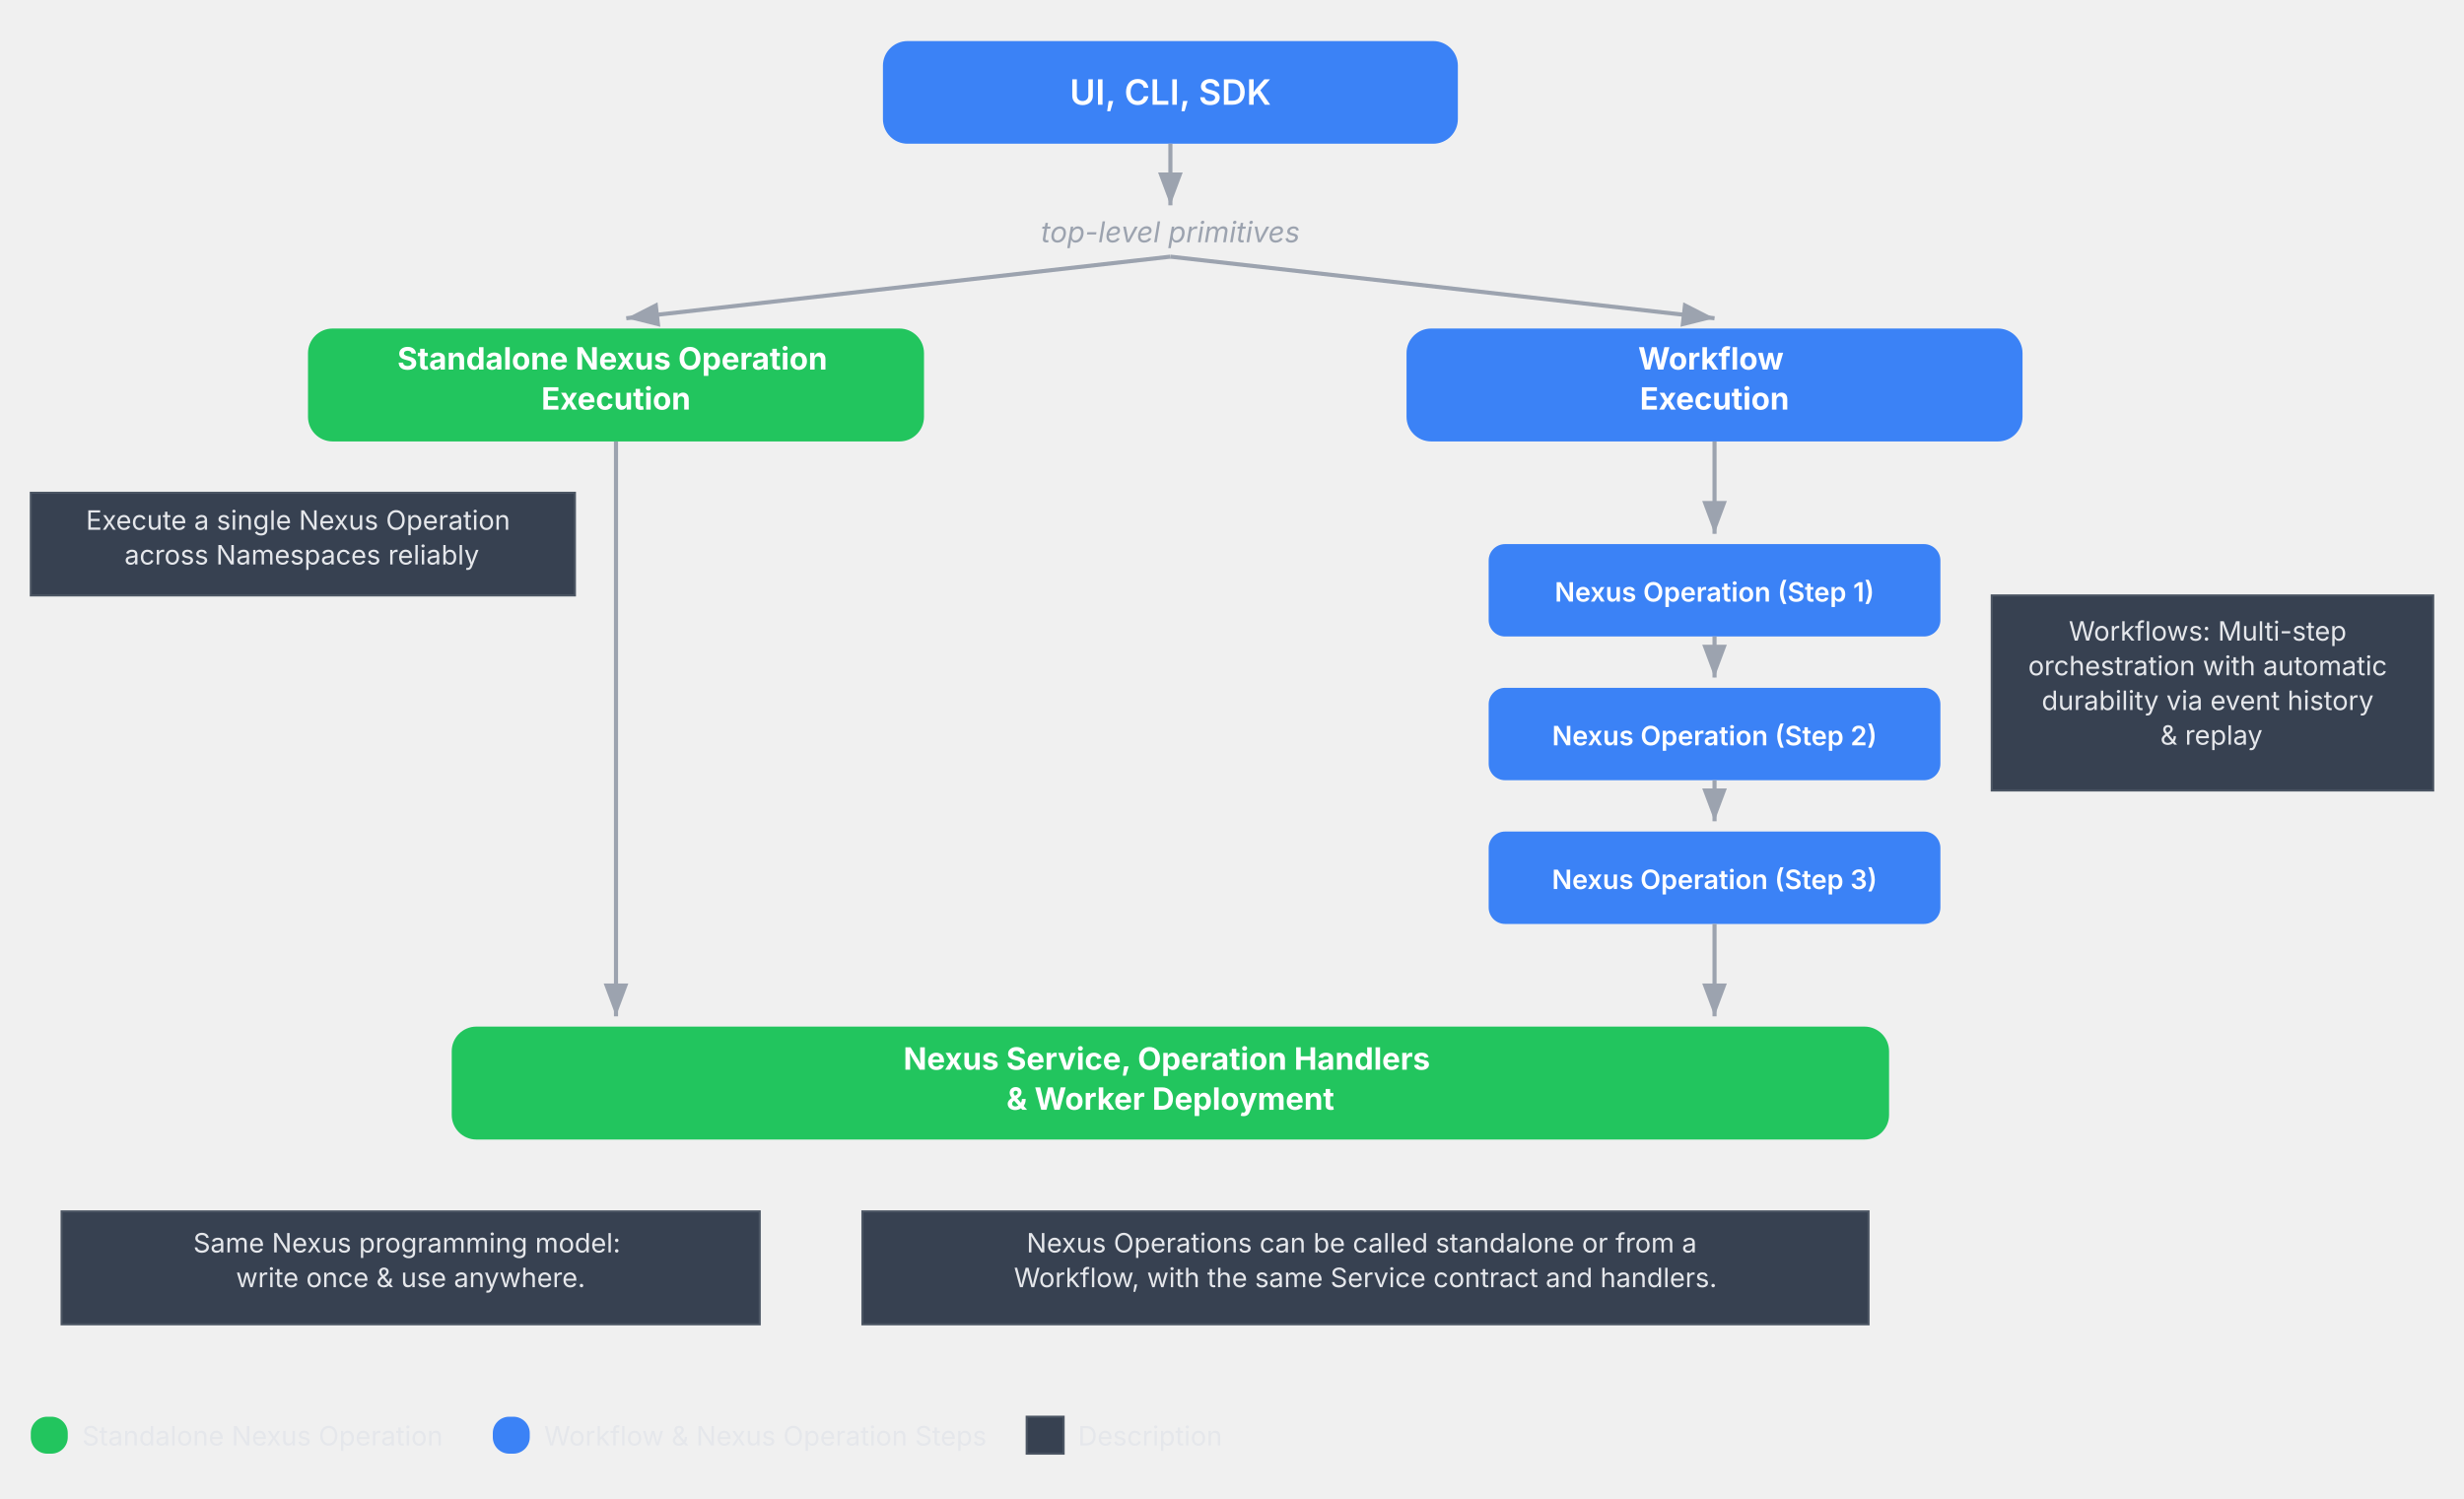
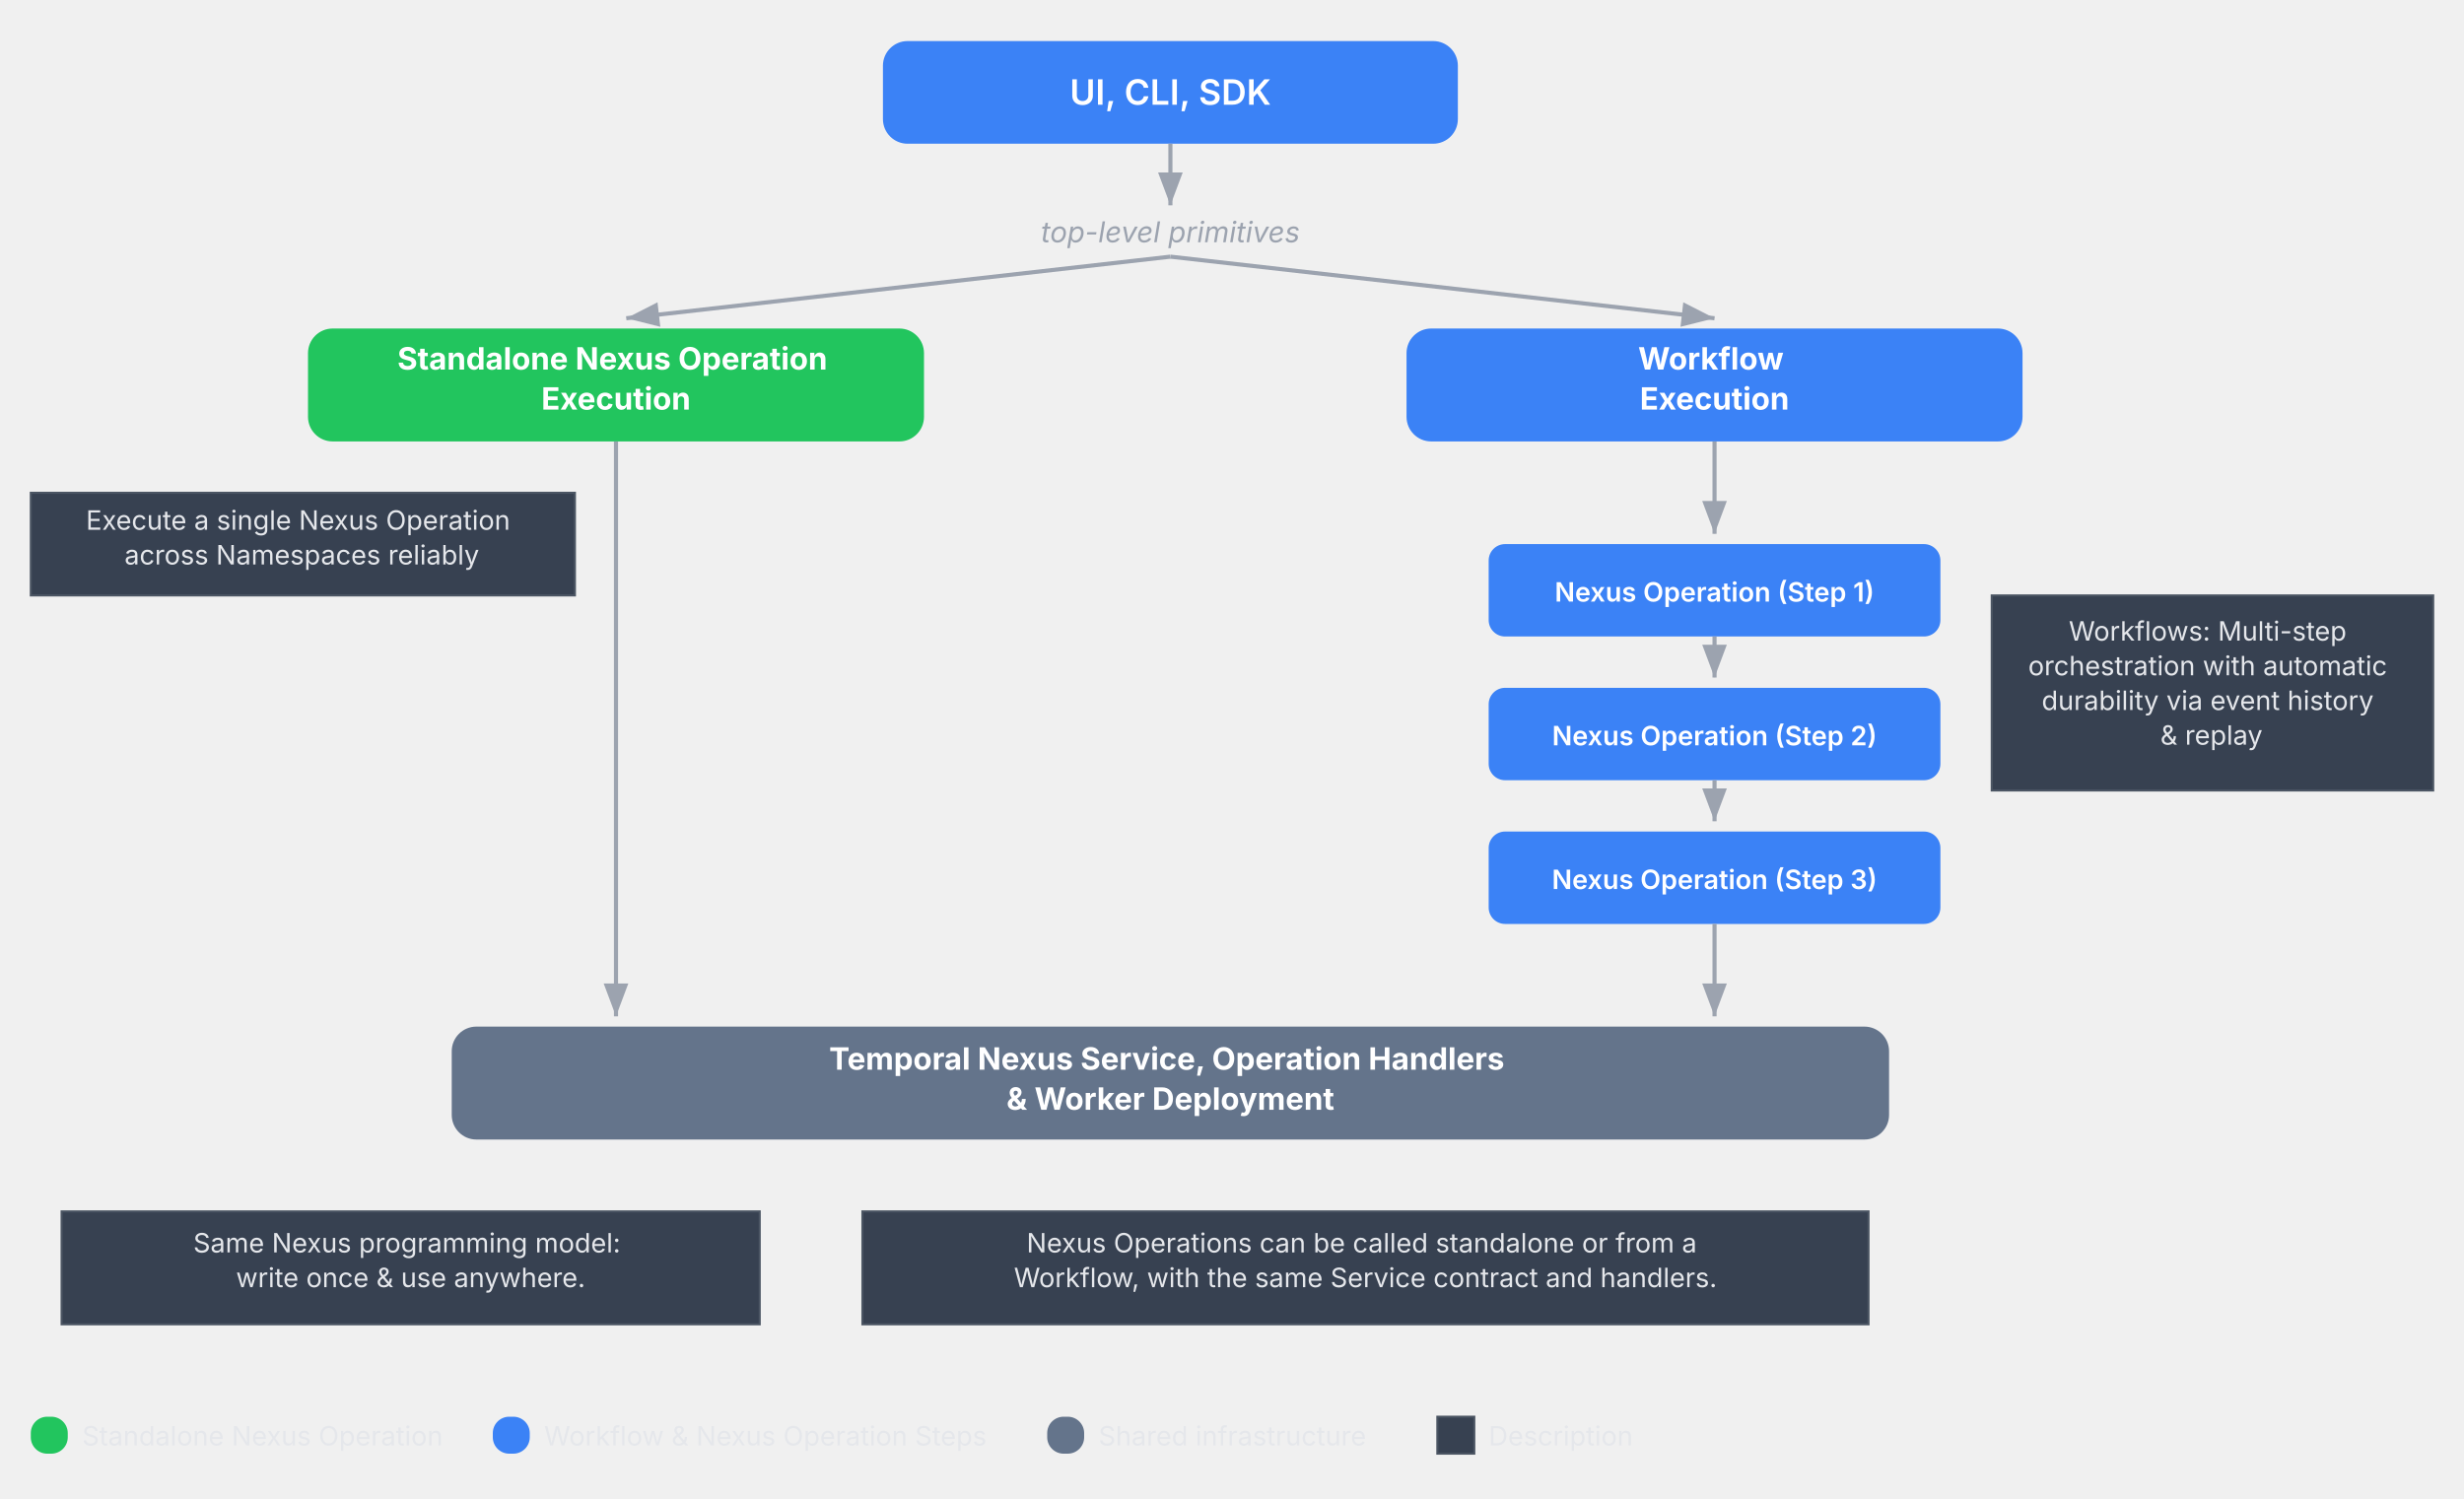
<svg xmlns="http://www.w3.org/2000/svg" viewBox="0 0 1200 730" width="1200" height="730">
  <defs>
    <marker id="arrow-dark" markerWidth="8" markerHeight="6" refX="8" refY="3" orient="auto">
      <path d="M0,0 L8,3 L0,6" fill="#9ca3af" />
    </marker>
    <style>
      text { font-family: Inter, 'Helvetica Neue', Arial, sans-serif; }
    </style>
  </defs>
  <rect x="430" y="20" width="280" height="50" rx="12" ry="12" fill="#3b82f6" />
  <text x="570" y="51" text-anchor="middle" fill="#fff" font-size="17" font-weight="600" font-family="'SF Mono', 'Fira Code', 'Courier New', monospace">UI, CLI, SDK</text>
  <line x1="570" y1="70" x2="570" y2="100" stroke="#9ca3af" stroke-width="2" marker-end="url(#arrow-dark)" />
  <text x="570" y="118" text-anchor="middle" fill="#9ca3af" font-size="14" font-style="italic">top-level primitives</text>
  <line x1="570" y1="125" x2="305" y2="155" stroke="#9ca3af" stroke-width="2" marker-end="url(#arrow-dark)" />
  <line x1="570" y1="125" x2="835" y2="155" stroke="#9ca3af" stroke-width="2" marker-end="url(#arrow-dark)" />
  <rect x="150" y="160" width="300" height="55" rx="12" ry="12" fill="#22c55e" />
  <text x="300" y="180" text-anchor="middle" fill="#fff" font-size="15" font-weight="700">
    <tspan x="300" dy="0">Standalone Nexus Operation</tspan>
    <tspan x="300" dy="1.3em">Execution</tspan>
  </text>
  <rect x="15" y="240" width="265" height="50" rx="0" ry="0" fill="#374151" stroke="#4b5563" stroke-width="1" />
  <text x="147" y="258" text-anchor="middle" fill="#e5e7eb" font-size="13">
    <tspan x="147" dy="0">Execute a single Nexus Operation</tspan>
    <tspan x="147" dy="1.3em">across Namespaces reliably</tspan>
  </text>
  <line x1="300" y1="215" x2="300" y2="495" stroke="#9ca3af" stroke-width="2" marker-end="url(#arrow-dark)" />
  <rect x="685" y="160" width="300" height="55" rx="12" ry="12" fill="#3b82f6" />
  <text x="835" y="180" text-anchor="middle" fill="#fff" font-size="15" font-weight="700">
    <tspan x="835" dy="0">Workflow</tspan>
    <tspan x="835" dy="1.3em">Execution</tspan>
  </text>
  <line x1="835" y1="215" x2="835" y2="260" stroke="#9ca3af" stroke-width="2" marker-end="url(#arrow-dark)" />
  <rect x="725" y="265" width="220" height="45" rx="8" ry="8" fill="#3b82f6" />
  <text x="835" y="293" text-anchor="middle" fill="#fff" font-size="13" font-weight="600">Nexus Operation (Step 1)</text>
  <line x1="835" y1="310" x2="835" y2="330" stroke="#9ca3af" stroke-width="2" marker-end="url(#arrow-dark)" />
  <rect x="725" y="335" width="220" height="45" rx="8" ry="8" fill="#3b82f6" />
  <text x="835" y="363" text-anchor="middle" fill="#fff" font-size="13" font-weight="600">Nexus Operation (Step 2)</text>
  <line x1="835" y1="380" x2="835" y2="400" stroke="#9ca3af" stroke-width="2" marker-end="url(#arrow-dark)" />
  <rect x="725" y="405" width="220" height="45" rx="8" ry="8" fill="#3b82f6" />
  <text x="835" y="433" text-anchor="middle" fill="#fff" font-size="13" font-weight="600">Nexus Operation (Step 3)</text>
  <rect x="970" y="290" width="215" height="95" rx="0" ry="0" fill="#374151" stroke="#4b5563" stroke-width="1" />
  <text x="1077" y="312" text-anchor="middle" fill="#e5e7eb" font-size="13">
    <tspan x="1077" dy="0">Workflows: Multi-step</tspan>
    <tspan x="1077" dy="1.3em">orchestration with automatic</tspan>
    <tspan x="1077" dy="1.3em">durability via event history</tspan>
    <tspan x="1077" dy="1.3em">&amp; replay</tspan>
  </text>
  <line x1="835" y1="450" x2="835" y2="495" stroke="#9ca3af" stroke-width="2" marker-end="url(#arrow-dark)" />
-   <rect x="220" y="500" width="700" height="55" rx="12" ry="12" fill="#22c55e" />
+   <rect x="220" y="500" width="700" height="55" rx="12" ry="12" fill="#64748b" />
  <text x="570" y="521" text-anchor="middle" fill="#fff" font-size="15" font-weight="700">
-     <tspan x="570" dy="0">Nexus Service, Operation Handlers</tspan>
+     <tspan x="570" dy="0">Temporal Nexus Service, Operation Handlers</tspan>
    <tspan x="570" dy="1.3em">&amp; Worker Deployment</tspan>
  </text>
  <rect x="30" y="590" width="340" height="55" rx="0" ry="0" fill="#374151" stroke="#4b5563" stroke-width="1" />
  <text x="200" y="610" text-anchor="middle" fill="#e5e7eb" font-size="13">
    <tspan x="200" dy="0">Same Nexus programming model:</tspan>
    <tspan x="200" dy="1.3em">write once &amp; use anywhere.</tspan>
  </text>
  <rect x="420" y="590" width="490" height="55" rx="0" ry="0" fill="#374151" stroke="#4b5563" stroke-width="1" />
  <text x="665" y="610" text-anchor="middle" fill="#e5e7eb" font-size="13">
    <tspan x="665" dy="0">Nexus Operations can be called standalone or from a</tspan>
    <tspan x="665" dy="1.3em">Workflow, with the same Service contract and handlers.</tspan>
  </text>
  <rect x="15" y="690" width="18" height="18" rx="8" ry="8" fill="#22c55e" />
  <text x="40" y="704" fill="#e5e7eb" font-size="13">Standalone Nexus Operation</text>
  <rect x="240" y="690" width="18" height="18" rx="8" ry="8" fill="#3b82f6" />
  <text x="265" y="704" fill="#e5e7eb" font-size="13">Workflow &amp; Nexus Operation Steps</text>
-   <rect x="500" y="690" width="18" height="18" rx="0" ry="0" fill="#374151" stroke="#4b5563" stroke-width="1" />
-   <text x="525" y="704" fill="#e5e7eb" font-size="13">Description</text>
+   <rect x="510" y="690" width="18" height="18" rx="8" ry="8" fill="#64748b" />
+   <text x="535" y="704" fill="#e5e7eb" font-size="13">Shared infrastructure</text>
+   <rect x="700" y="690" width="18" height="18" rx="0" ry="0" fill="#374151" stroke="#4b5563" stroke-width="1" />
+   <text x="725" y="704" fill="#e5e7eb" font-size="13">Description</text>
</svg>
